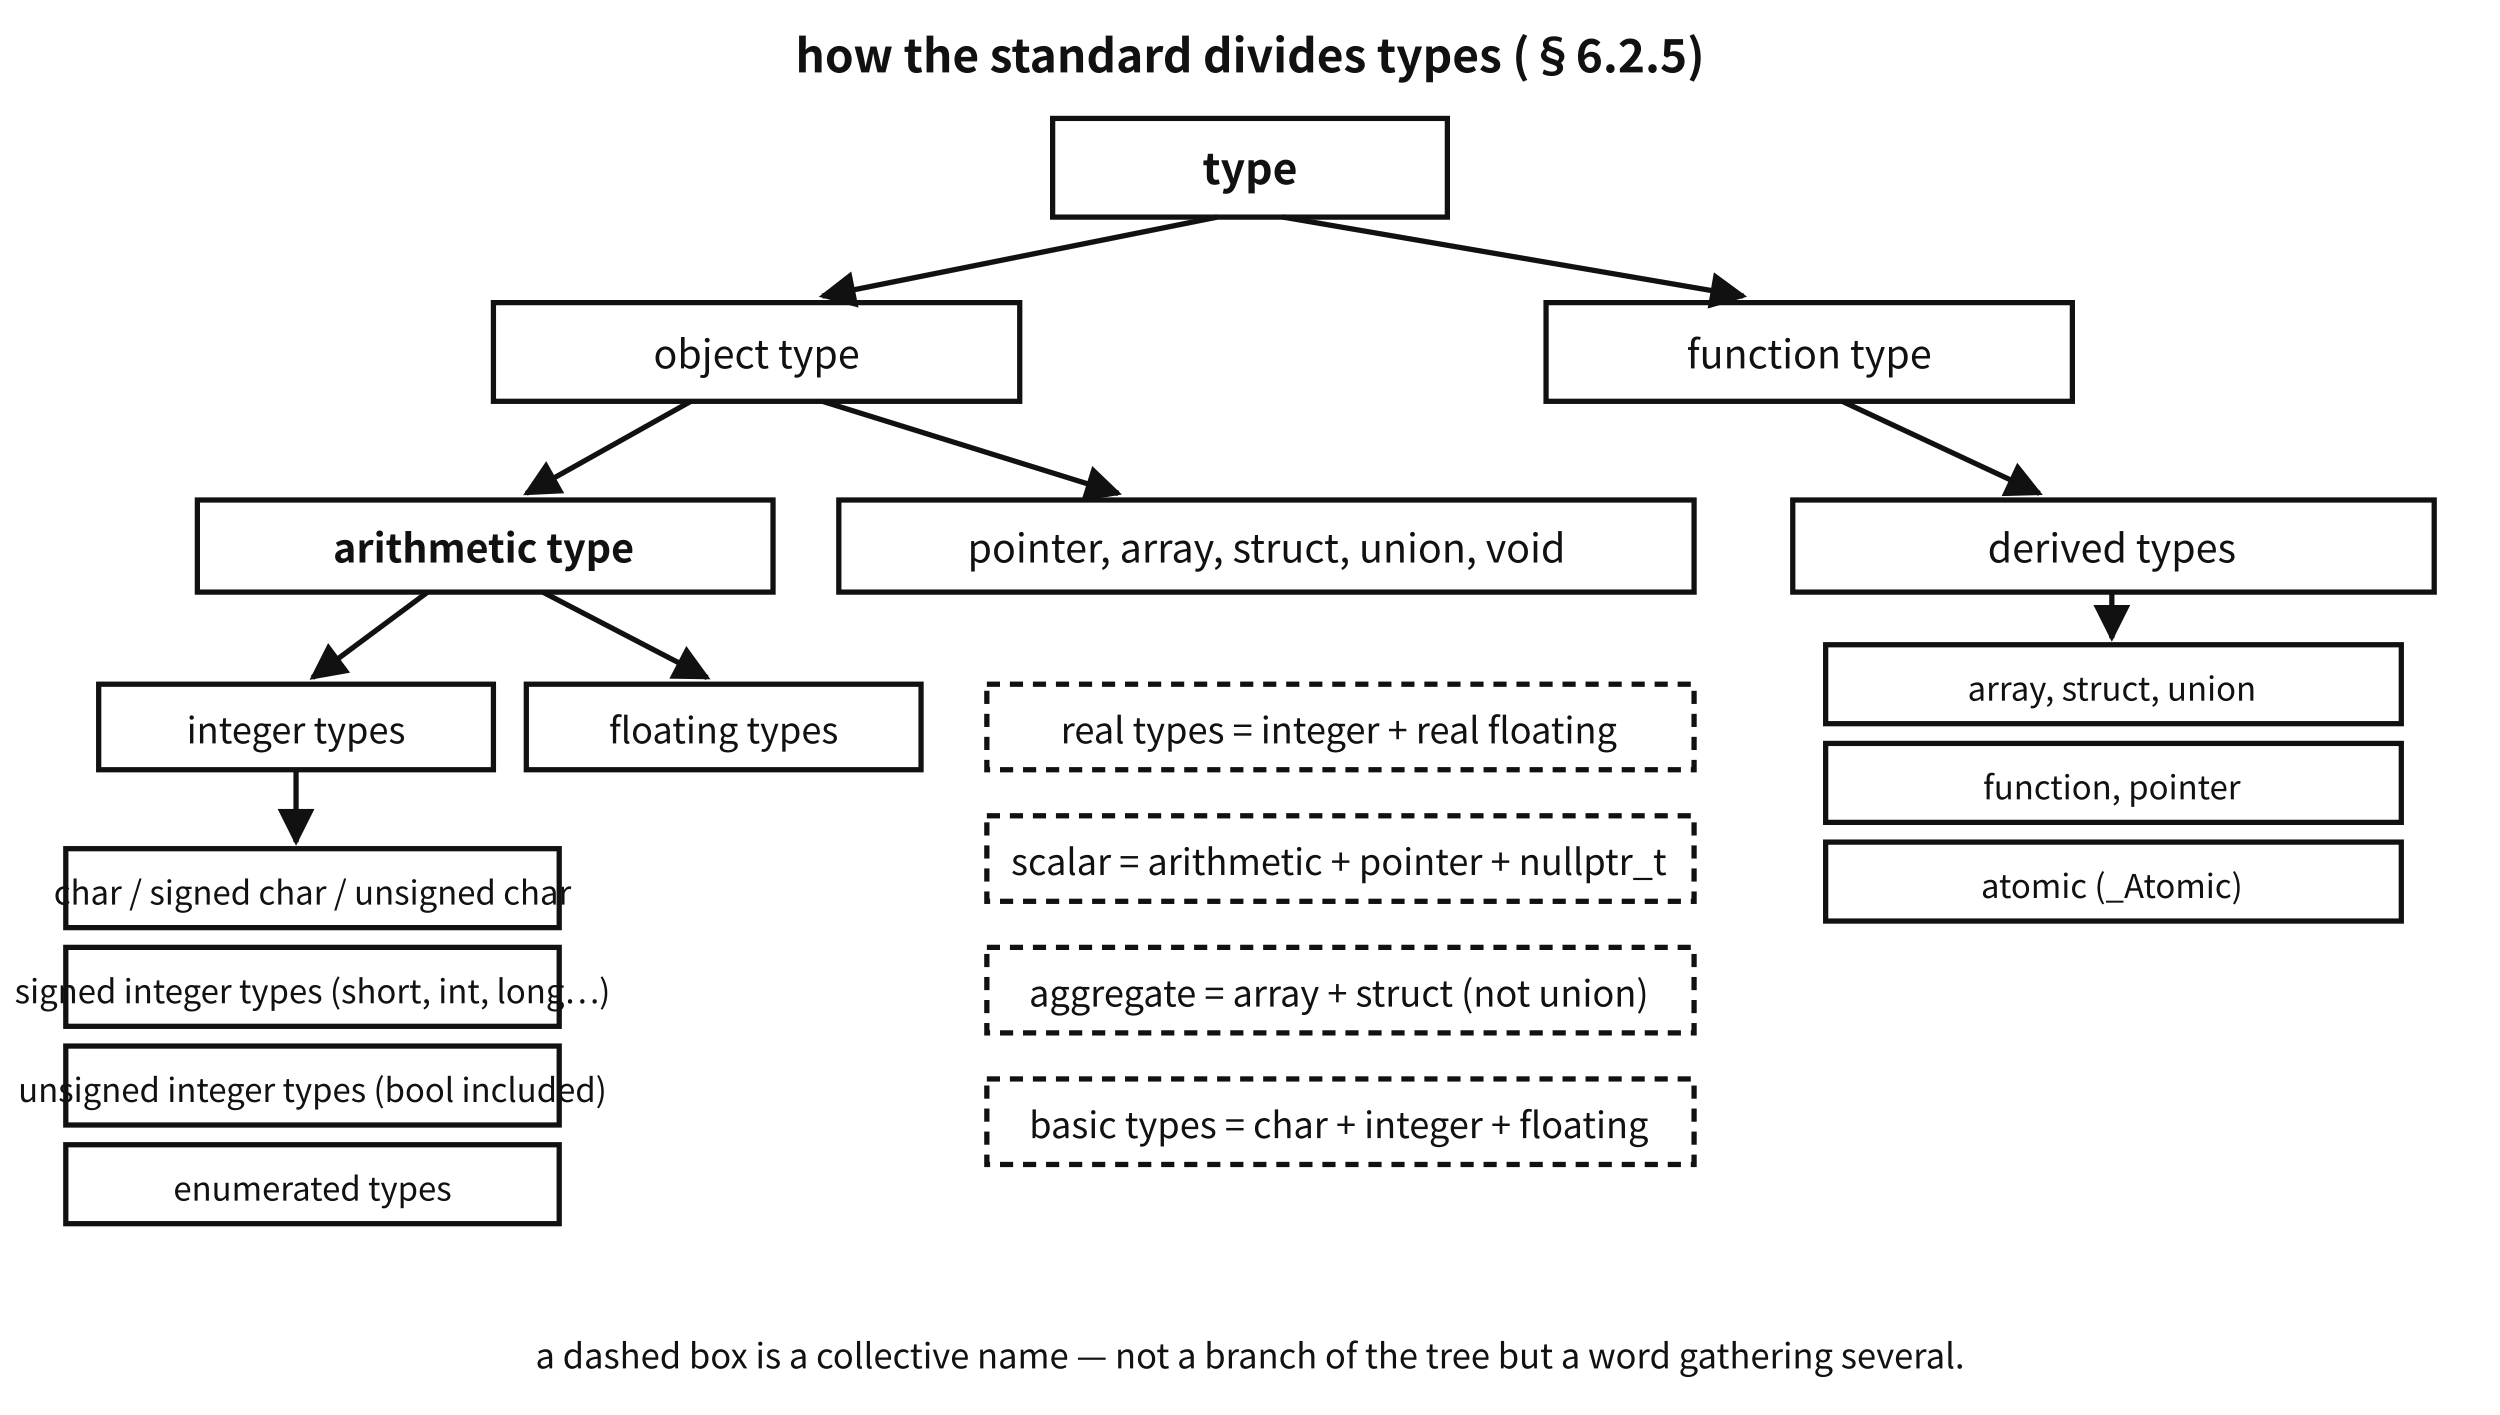
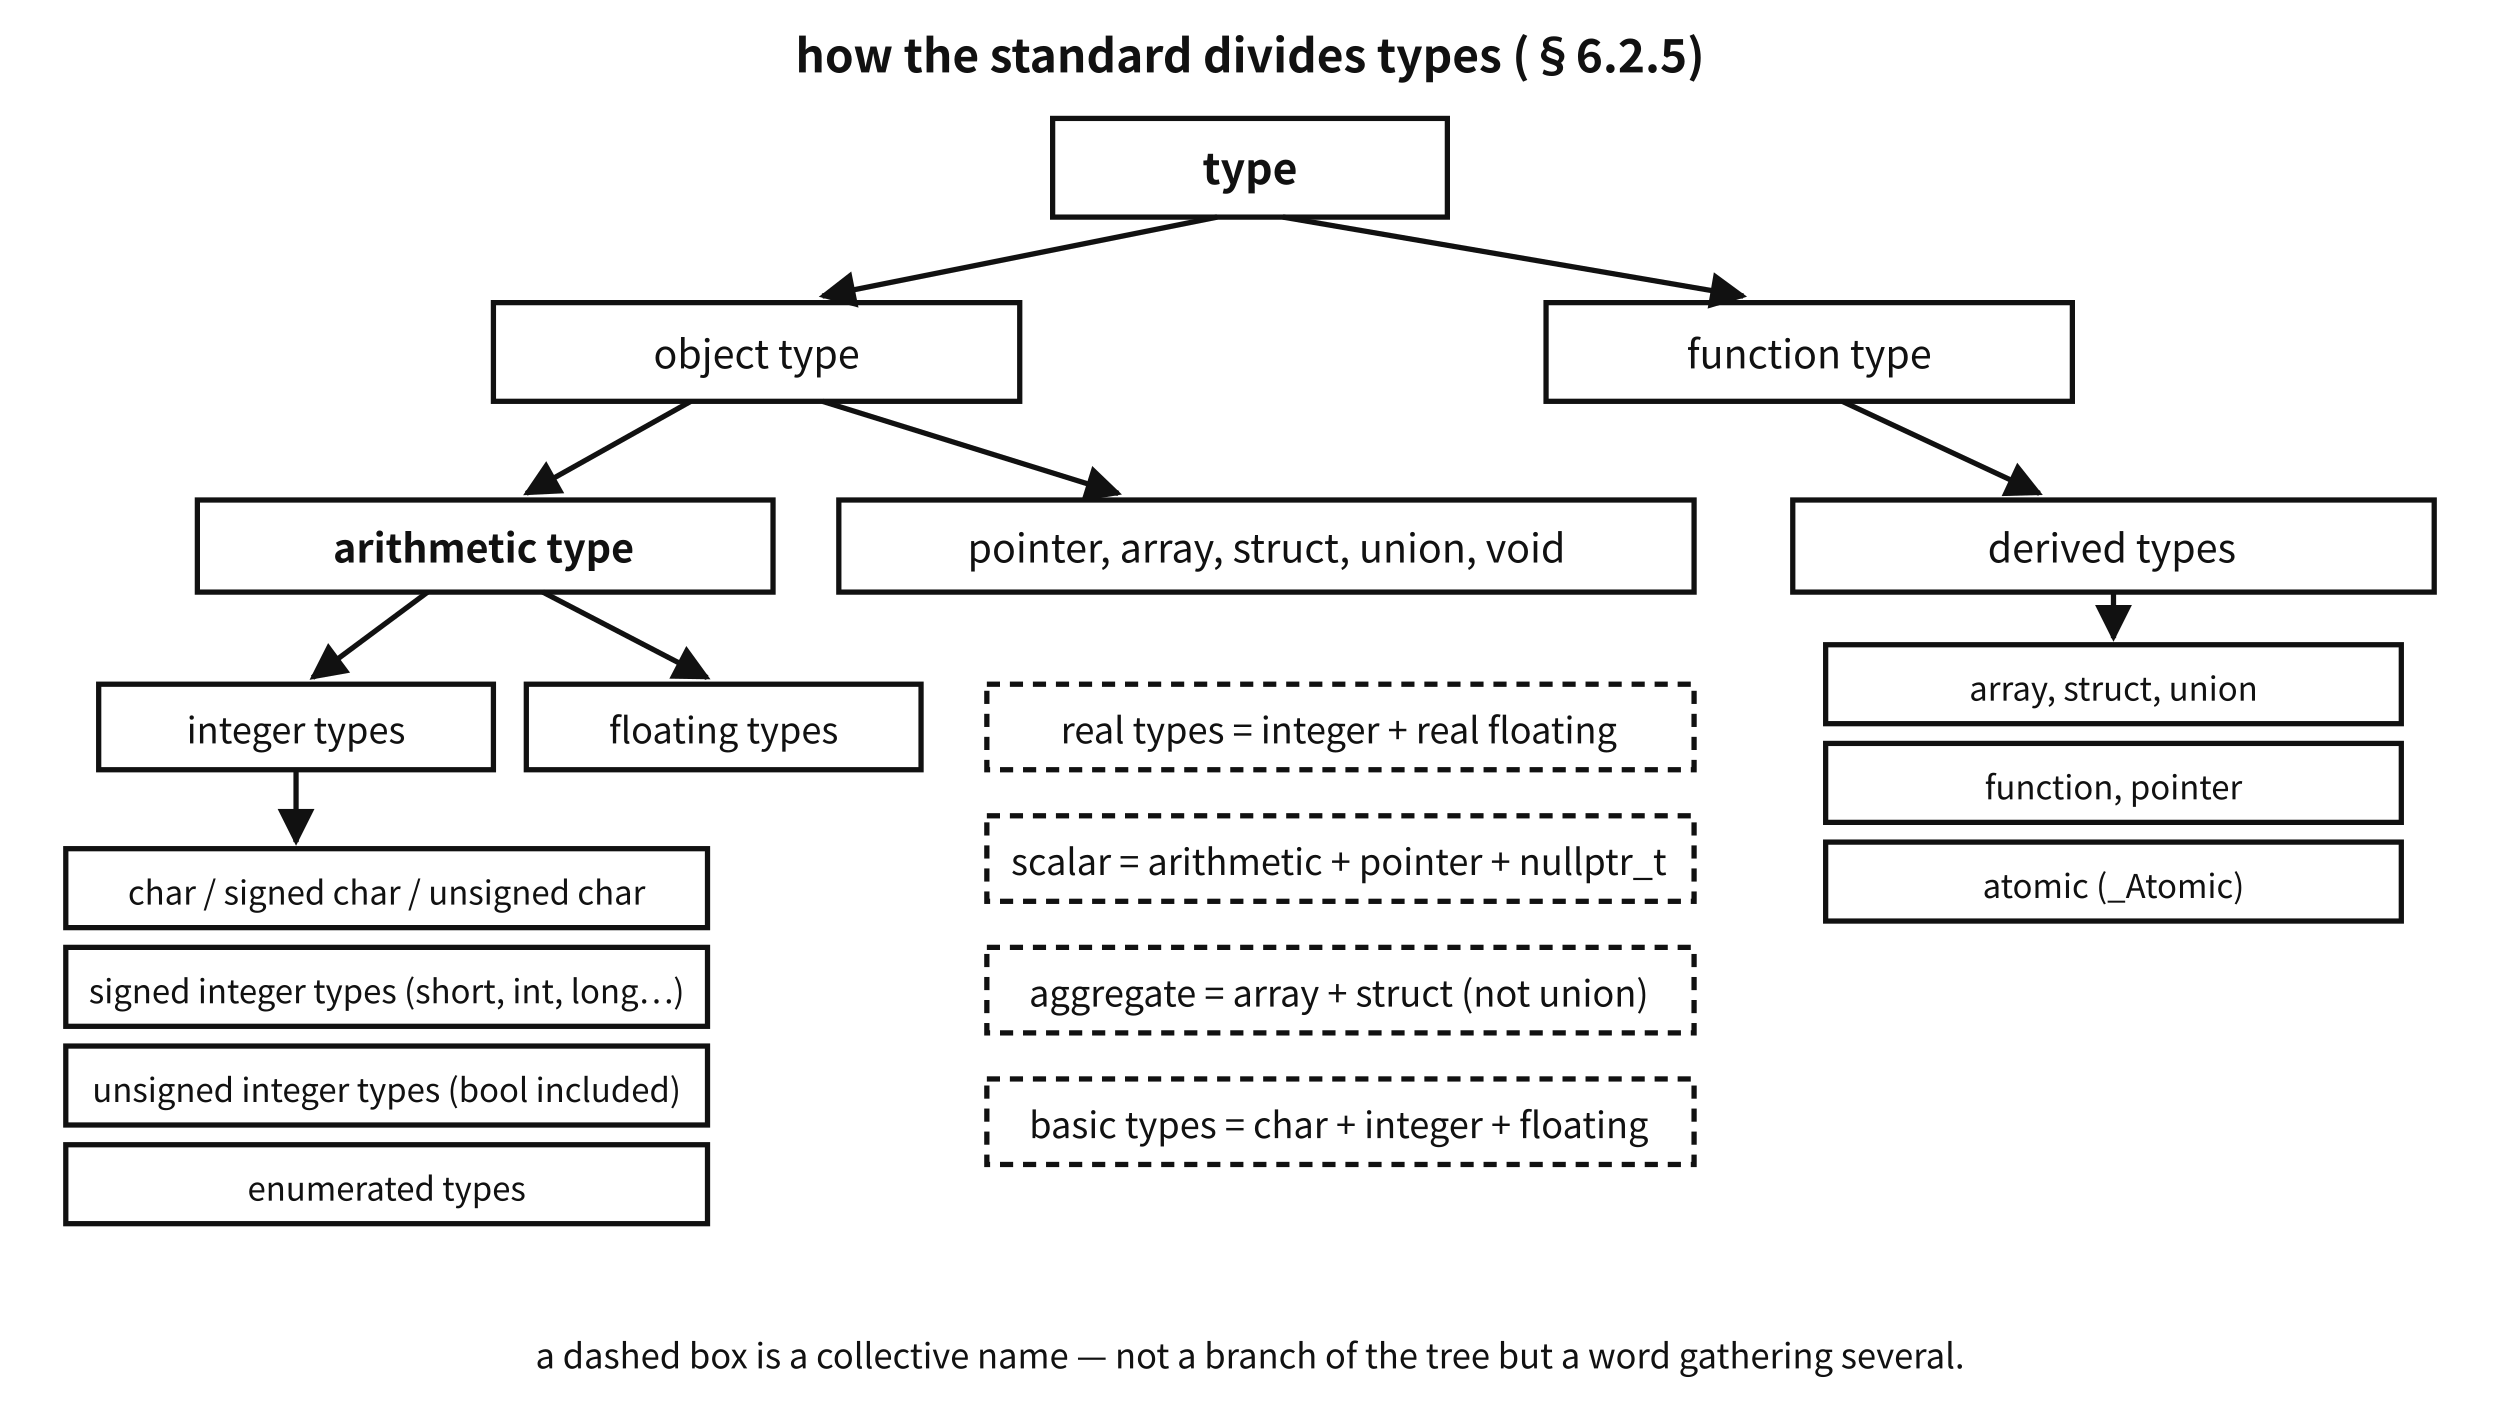
<svg xmlns="http://www.w3.org/2000/svg" viewBox="0 0 760 430" width="760" height="430" font-family="Noto Sans CJK KR, Noto Sans, sans-serif">
  <rect width="760" height="430" fill="none" />
  <defs>
    <marker id="a" viewBox="0 0 10 10" refX="9" refY="5" markerWidth="7" markerHeight="7" orient="auto-start-reverse">
      <path d="M0,0 L10,5 L0,10 z" fill="#111" />
    </marker>
    <pattern id="hatch" width="6" height="6" patternUnits="userSpaceOnUse" patternTransform="rotate(45)">
      <line x1="0" y1="0" x2="0" y2="6" stroke="#111" stroke-width="1" opacity="0.35" />
    </pattern>
  </defs>
  <text x="380.0" y="22" font-size="14" font-weight="bold" text-anchor="middle" fill="#111">how the standard divides types (§6.2.5)</text>
  <rect x="320" y="36" width="120" height="30" fill="none" stroke="#111" stroke-width="1.6" />
  <text x="380" y="56" font-size="13" font-weight="bold" text-anchor="middle" fill="#111">type</text>
  <rect x="150" y="92" width="160" height="30" fill="none" stroke="#111" stroke-width="1.6" />
  <text x="230" y="112" font-size="12" font-weight="normal" text-anchor="middle" fill="#111">object type</text>
  <rect x="470" y="92" width="160" height="30" fill="none" stroke="#111" stroke-width="1.6" />
  <text x="550" y="112" font-size="12" font-weight="normal" text-anchor="middle" fill="#111">function type</text>
  <line x1="370" y1="66" x2="250" y2="90" stroke="#111" stroke-width="1.6" marker-end="url(#a)" />
  <line x1="390" y1="66" x2="530" y2="90" stroke="#111" stroke-width="1.6" marker-end="url(#a)" />
  <rect x="60" y="152" width="175" height="28" fill="none" stroke="#111" stroke-width="1.6" />
  <text x="147" y="171" font-size="12" font-weight="bold" text-anchor="middle" fill="#111">arithmetic type</text>
  <rect x="255" y="152" width="260" height="28" fill="none" stroke="#111" stroke-width="1.6" />
  <text x="385" y="171" font-size="12" font-weight="normal" text-anchor="middle" fill="#111">pointer, array, struct, union, void</text>
  <line x1="210" y1="122" x2="160" y2="150" stroke="#111" stroke-width="1.6" marker-end="url(#a)" />
  <line x1="250" y1="122" x2="340" y2="150" stroke="#111" stroke-width="1.6" marker-end="url(#a)" />
  <rect x="30" y="208" width="120" height="26" fill="none" stroke="#111" stroke-width="1.6" />
  <text x="90" y="226" font-size="11" font-weight="normal" text-anchor="middle" fill="#111">integer types</text>
  <rect x="160" y="208" width="120" height="26" fill="none" stroke="#111" stroke-width="1.6" />
  <text x="220" y="226" font-size="11" font-weight="normal" text-anchor="middle" fill="#111">floating types</text>
  <line x1="130" y1="180" x2="95" y2="206" stroke="#111" stroke-width="1.6" marker-end="url(#a)" />
  <line x1="165" y1="180" x2="215" y2="206" stroke="#111" stroke-width="1.6" marker-end="url(#a)" />
-   <rect x="20" y="258" width="150" height="24" fill="none" stroke="#111" stroke-width="1.6" />
-   <text x="95" y="275" font-size="10" font-weight="normal" text-anchor="middle" fill="#111">char / signed char / unsigned char</text>
-   <rect x="20" y="288" width="150" height="24" fill="none" stroke="#111" stroke-width="1.6" />
-   <text x="95" y="305" font-size="10" font-weight="normal" text-anchor="middle" fill="#111">signed integer types (short, int, long…)</text>
-   <rect x="20" y="318" width="150" height="24" fill="none" stroke="#111" stroke-width="1.6" />
-   <text x="95" y="335" font-size="10" font-weight="normal" text-anchor="middle" fill="#111">unsigned integer types (bool included)</text>
-   <rect x="20" y="348" width="150" height="24" fill="none" stroke="#111" stroke-width="1.6" />
-   <text x="95" y="365" font-size="10" font-weight="normal" text-anchor="middle" fill="#111">enumerated types</text>
+   <rect x="20" y="258" width="195.082" height="24" fill="none" stroke="#111" stroke-width="1.6" />
+   <text x="117.541" y="275" font-size="10" font-weight="normal" text-anchor="middle" fill="#111">char / signed char / unsigned char</text>
+   <rect x="20" y="288" width="195.082" height="24" fill="none" stroke="#111" stroke-width="1.6" />
+   <text x="117.541" y="305" font-size="10" font-weight="normal" text-anchor="middle" fill="#111">signed integer types (short, int, long…)</text>
+   <rect x="20" y="318" width="195.082" height="24" fill="none" stroke="#111" stroke-width="1.6" />
+   <text x="117.541" y="335" font-size="10" font-weight="normal" text-anchor="middle" fill="#111">unsigned integer types (bool included)</text>
+   <rect x="20" y="348" width="195.082" height="24" fill="none" stroke="#111" stroke-width="1.6" />
+   <text x="117.541" y="365" font-size="10" font-weight="normal" text-anchor="middle" fill="#111">enumerated types</text>
  <line x1="90" y1="234" x2="90" y2="256" stroke="#111" stroke-width="1.6" marker-end="url(#a)" />
  <rect x="300" y="208" width="215" height="26" fill="none" stroke="#111" stroke-width="1.6" stroke-dasharray="4 3" />
  <text x="407" y="226" font-size="11" font-weight="normal" text-anchor="middle" fill="#111">real types = integer + real floating</text>
  <rect x="300" y="248" width="215" height="26" fill="none" stroke="#111" stroke-width="1.6" stroke-dasharray="4 3" />
  <text x="407" y="266" font-size="11" font-weight="normal" text-anchor="middle" fill="#111">scalar = arithmetic + pointer + nullptr_t</text>
  <rect x="300" y="288" width="215" height="26" fill="none" stroke="#111" stroke-width="1.6" stroke-dasharray="4 3" />
  <text x="407" y="306" font-size="11" font-weight="normal" text-anchor="middle" fill="#111">aggregate = array + struct (not union)</text>
  <rect x="300" y="328" width="215" height="26" fill="none" stroke="#111" stroke-width="1.6" stroke-dasharray="4 3" />
  <text x="407" y="346" font-size="11" font-weight="normal" text-anchor="middle" fill="#111">basic types = char + integer + floating</text>
  <rect x="545" y="152" width="195" height="28" fill="none" stroke="#111" stroke-width="1.6" />
  <text x="642" y="171" font-size="12" font-weight="normal" text-anchor="middle" fill="#111">derived types</text>
  <line x1="560" y1="122" x2="620" y2="150" stroke="#111" stroke-width="1.6" marker-end="url(#a)" />
  <rect x="555" y="196" width="175" height="24" fill="none" stroke="#111" stroke-width="1.6" />
-   <text x="642" y="213" font-size="10" font-weight="normal" text-anchor="middle" fill="#111">array, struct, union</text>
+   <text x="642.5" y="213" font-size="10" font-weight="normal" text-anchor="middle" fill="#111">array, struct, union</text>
  <rect x="555" y="226" width="175" height="24" fill="none" stroke="#111" stroke-width="1.6" />
-   <text x="642" y="243" font-size="10" font-weight="normal" text-anchor="middle" fill="#111">function, pointer</text>
+   <text x="642.5" y="243" font-size="10" font-weight="normal" text-anchor="middle" fill="#111">function, pointer</text>
  <rect x="555" y="256" width="175" height="24" fill="none" stroke="#111" stroke-width="1.6" />
-   <text x="642" y="273" font-size="10" font-weight="normal" text-anchor="middle" fill="#111">atomic (_Atomic)</text>
-   <line x1="642" y1="180" x2="642" y2="194" stroke="#111" stroke-width="1.6" marker-end="url(#a)" />
+   <text x="642.5" y="273" font-size="10" font-weight="normal" text-anchor="middle" fill="#111">atomic (_Atomic)</text>
+   <line x1="642.5" y1="180" x2="642.5" y2="194" stroke="#111" stroke-width="1.6" marker-end="url(#a)" />
  <text x="380.0" y="416" font-size="10.5" font-weight="normal" text-anchor="middle" fill="#111">a dashed box is a collective name — not a branch of the tree but a word gathering several.</text>
</svg>
